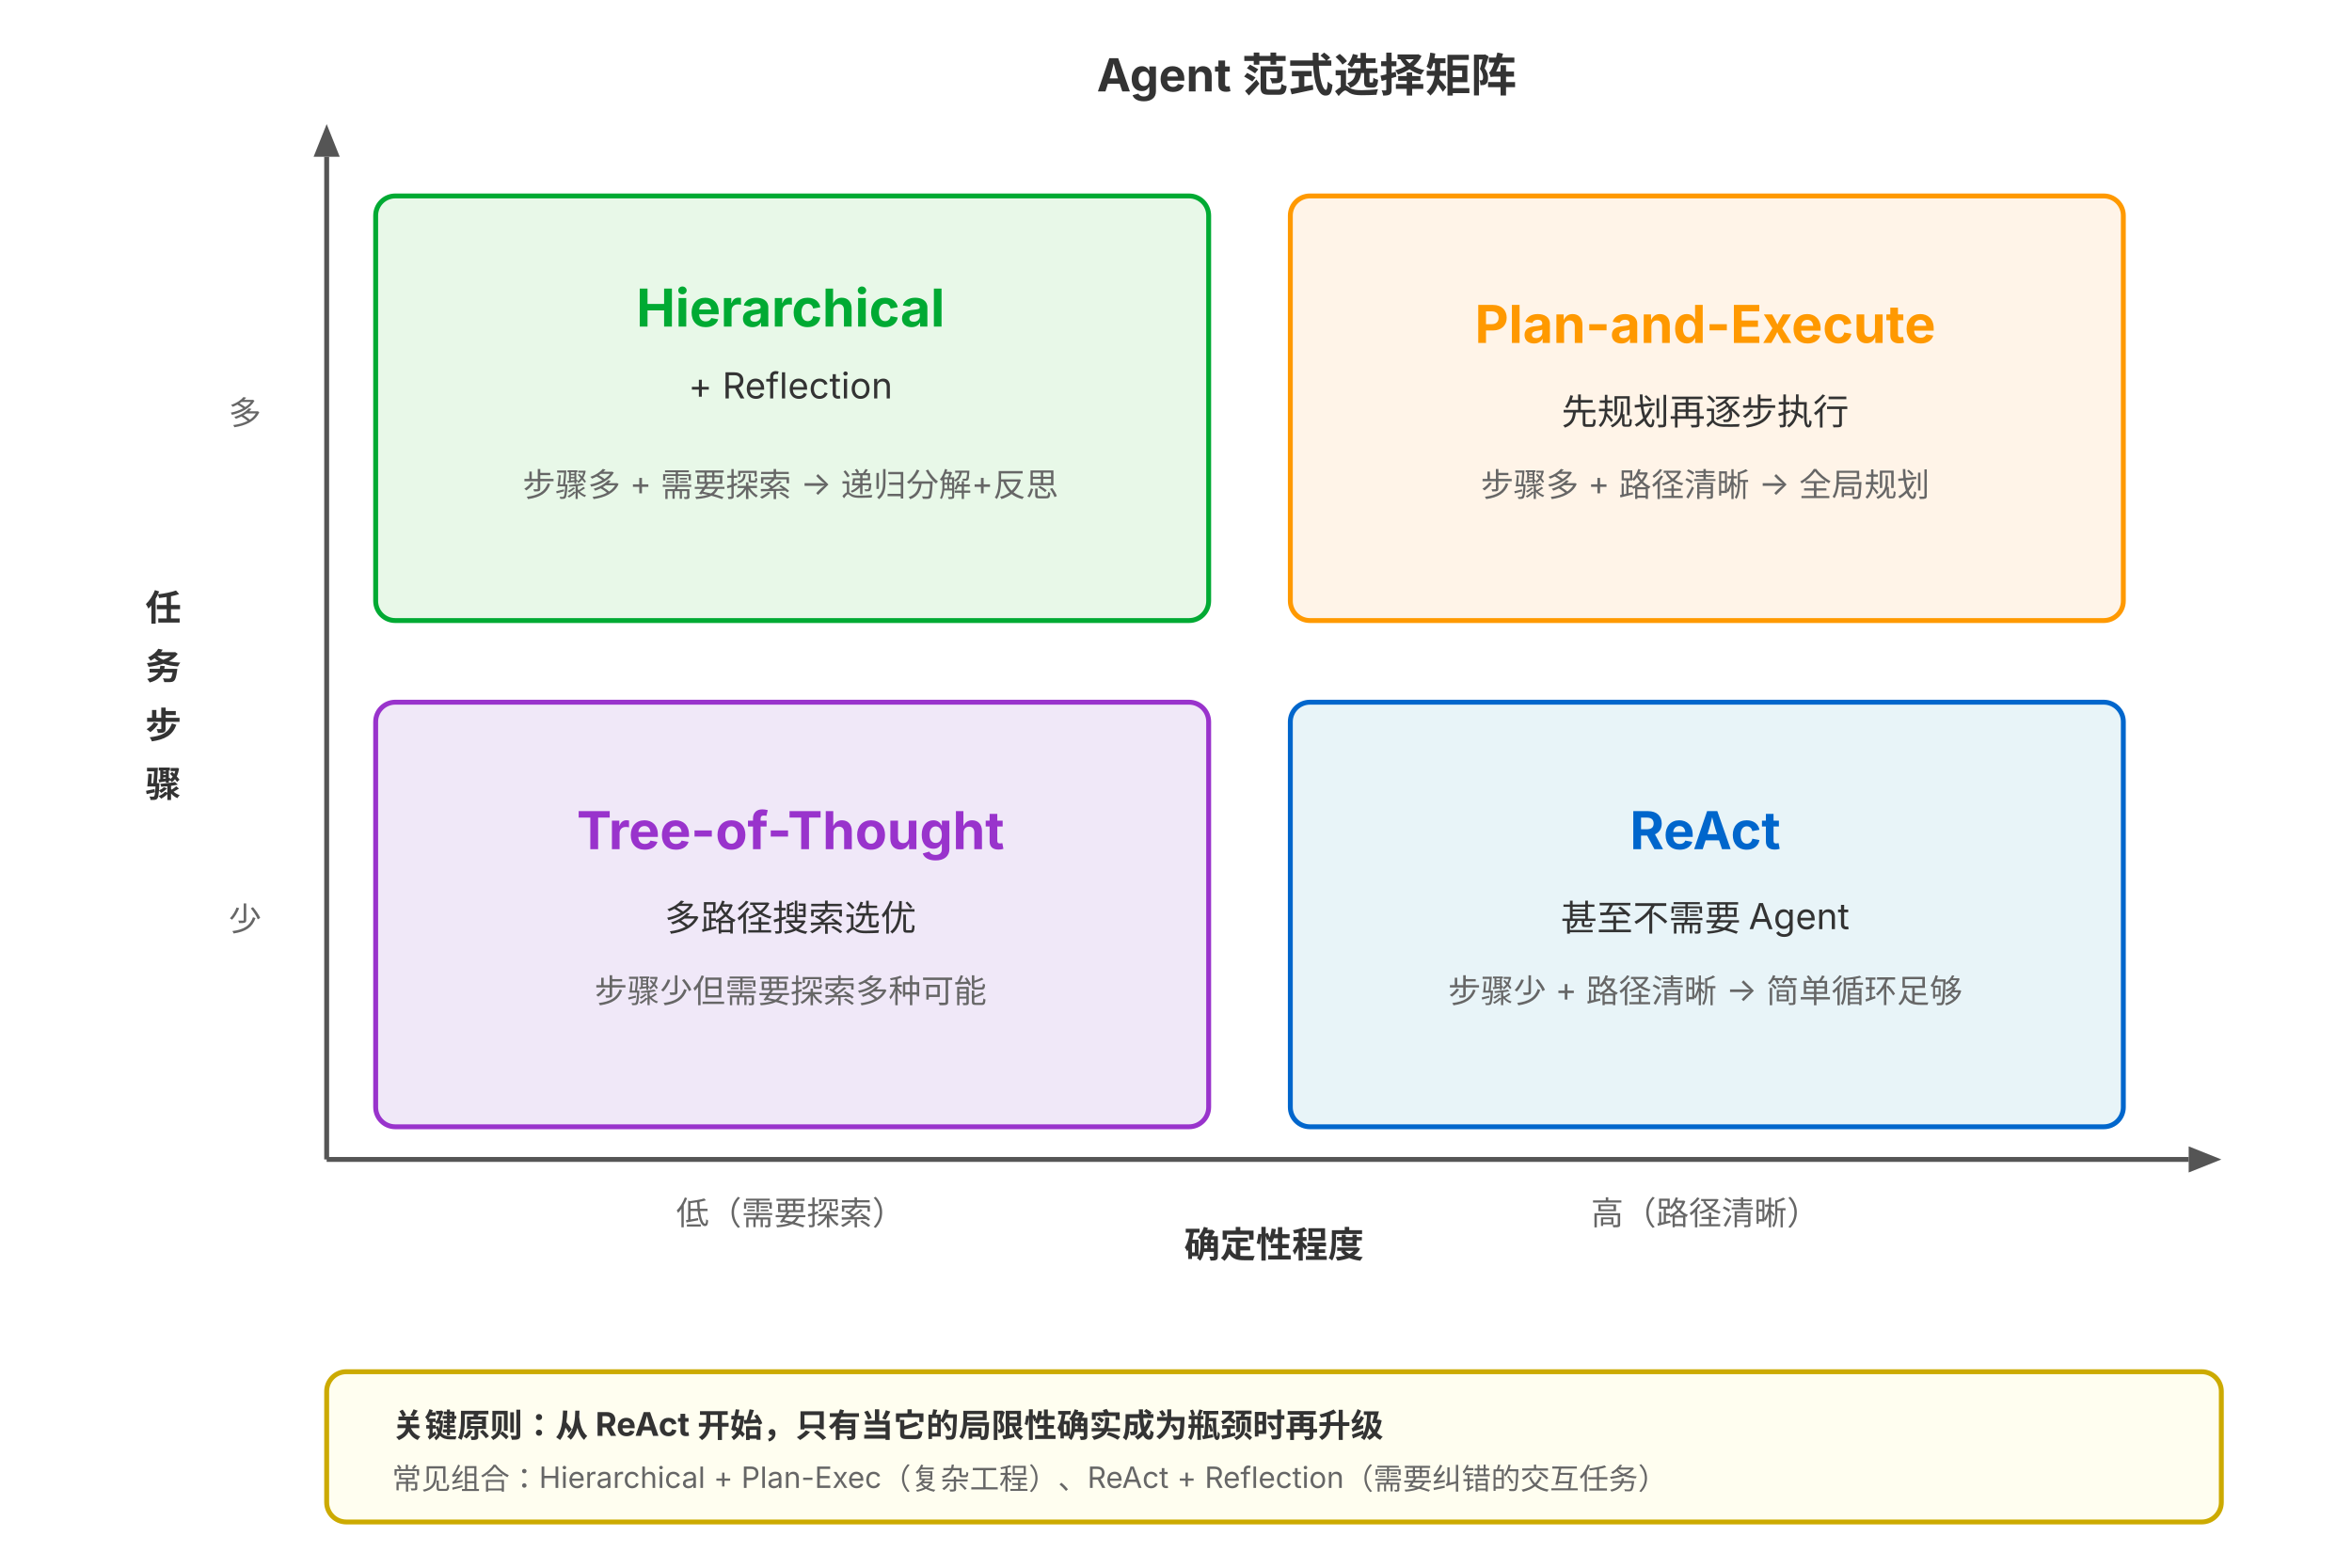
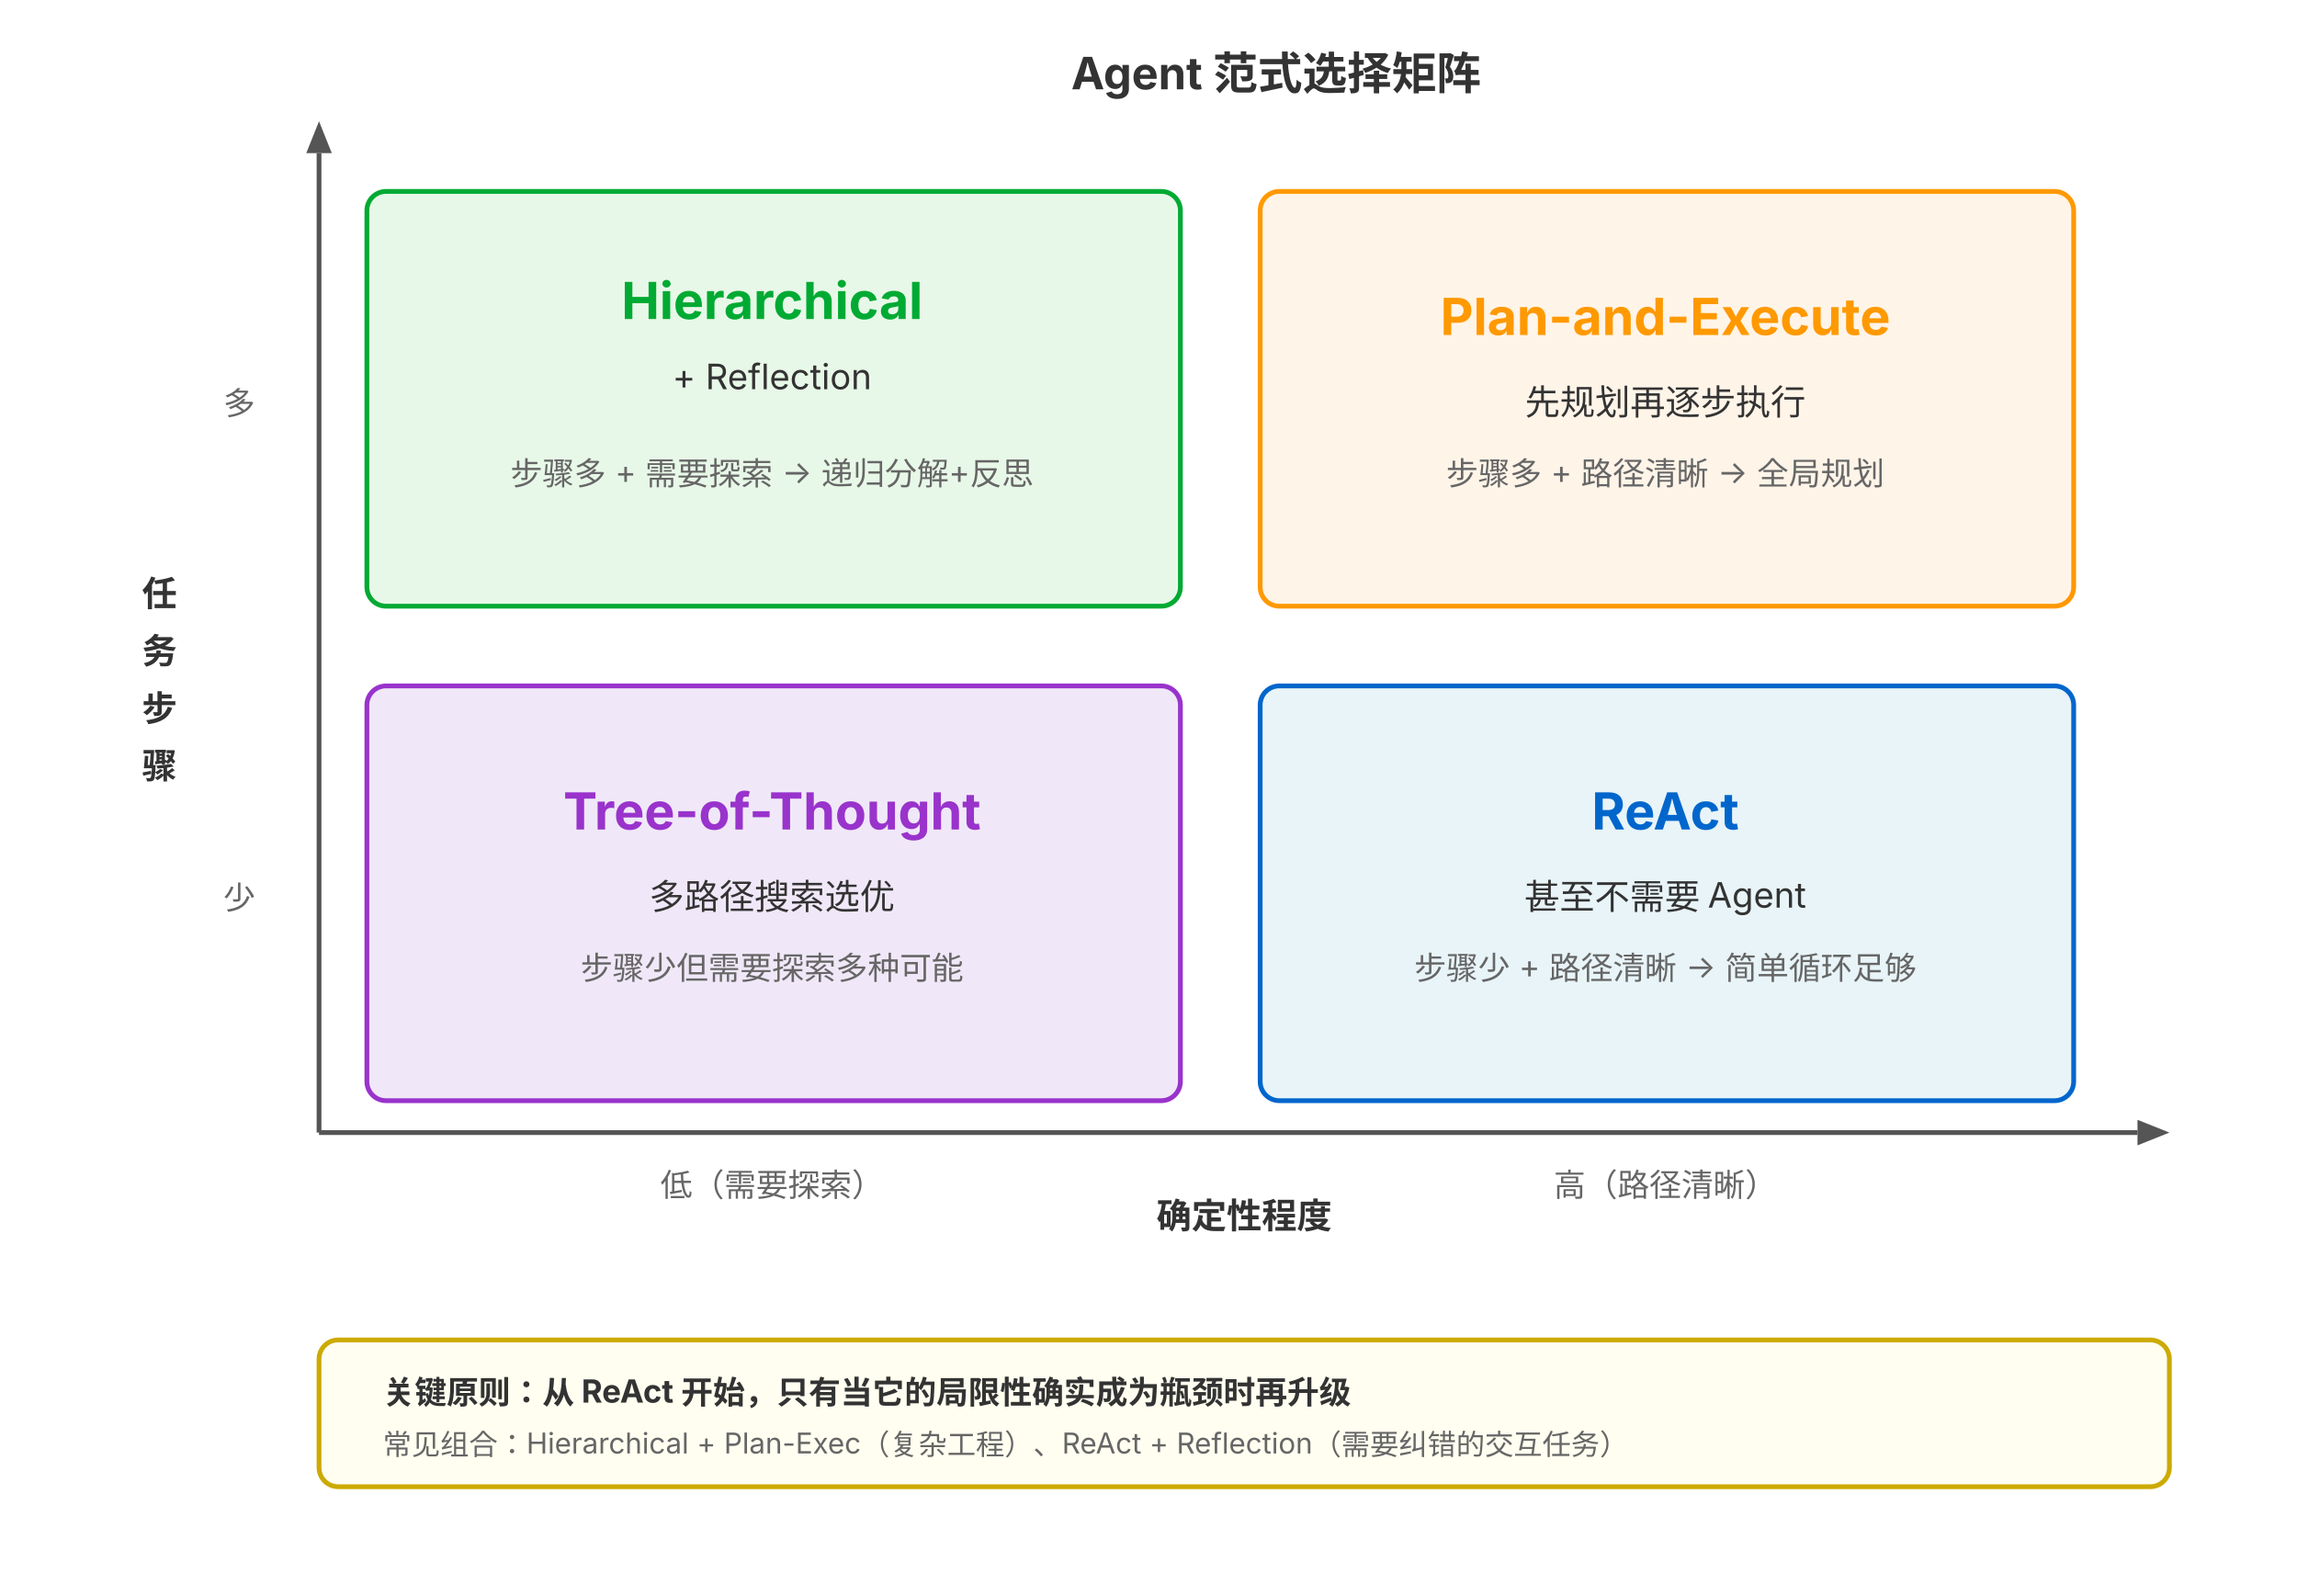
- <svg xmlns="http://www.w3.org/2000/svg" viewBox="0 0 720 480" font-family="system-ui, -apple-system, 'PingFang SC', sans-serif">
+ <svg xmlns="http://www.w3.org/2000/svg" viewBox="0 0 720 500" font-family="system-ui, -apple-system, 'PingFang SC', sans-serif">
  <text x="400" y="28" font-size="14" font-weight="bold" text-anchor="middle" fill="#333">Agent 范式选择矩阵</text>
  <rect x="115" y="60" width="255" height="130" rx="6" fill="#e8f8e8" stroke="#00aa33" stroke-width="1.5" />
  <text x="242" y="100" font-size="16" font-weight="bold" text-anchor="middle" fill="#00aa33">Hierarchical</text>
  <text x="242" y="122" font-size="11" text-anchor="middle" fill="#333">+ Reflection</text>
  <text x="242" y="152" font-size="10" text-anchor="middle" fill="#666">步骤多 + 需要探索 → 递归分解+反思</text>
  <rect x="395" y="60" width="255" height="130" rx="6" fill="#fff4e8" stroke="#ff9900" stroke-width="1.5" />
  <text x="522" y="105" font-size="16" font-weight="bold" text-anchor="middle" fill="#ff9900">Plan-and-Execute</text>
  <text x="522" y="130" font-size="11" text-anchor="middle" fill="#333">先规划再逐步执行</text>
  <text x="522" y="152" font-size="10" text-anchor="middle" fill="#666">步骤多 + 路径清晰 → 全局规划</text>
  <rect x="115" y="215" width="255" height="130" rx="6" fill="#f0e8f8" stroke="#9933cc" stroke-width="1.5" />
  <text x="242" y="260" font-size="16" font-weight="bold" text-anchor="middle" fill="#9933cc">Tree-of-Thought</text>
  <text x="242" y="285" font-size="11" text-anchor="middle" fill="#333">多路径搜索选优</text>
  <text x="242" y="307" font-size="10" text-anchor="middle" fill="#666">步骤少但需要探索多种可能</text>
  <rect x="395" y="215" width="255" height="130" rx="6" fill="#e8f4f8" stroke="#0066cc" stroke-width="1.5" />
  <text x="522" y="260" font-size="16" font-weight="bold" text-anchor="middle" fill="#0066cc">ReAct</text>
  <text x="522" y="285" font-size="11" text-anchor="middle" fill="#333">甚至不需要 Agent</text>
  <text x="522" y="307" font-size="10" text-anchor="middle" fill="#666">步骤少 + 路径清晰 → 简单循环足够</text>
  <line x1="100" y1="355" x2="670" y2="355" stroke="#555" stroke-width="1.5" />
  <polygon points="670,351 680,355 670,359" fill="#555" />
  <text x="390" y="385" font-size="11" font-weight="bold" text-anchor="middle" fill="#333">确定性程度</text>
  <text x="242" y="375" font-size="10" text-anchor="middle" fill="#666">低（需要探索）</text>
  <text x="522" y="375" font-size="10" text-anchor="middle" fill="#666">高（路径清晰）</text>
  <line x1="100" y1="355" x2="100" y2="48" stroke="#555" stroke-width="1.5" />
  <polygon points="96,48 100,38 104,48" fill="#555" />
  <text x="50" y="190" font-size="11" font-weight="bold" text-anchor="middle" fill="#333">任</text>
  <text x="50" y="208" font-size="11" font-weight="bold" text-anchor="middle" fill="#333">务</text>
  <text x="50" y="226" font-size="11" font-weight="bold" text-anchor="middle" fill="#333">步</text>
  <text x="50" y="244" font-size="11" font-weight="bold" text-anchor="middle" fill="#333">骤</text>
  <text x="80" y="285" font-size="10" text-anchor="end" fill="#666">少</text>
  <text x="80" y="130" font-size="10" text-anchor="end" fill="#666">多</text>
  <rect x="100" y="420" width="580" height="46" rx="6" fill="#fffef0" stroke="#ccaa00" stroke-width="1.5" />
  <text x="120" y="440" font-size="10" font-weight="bold" fill="#333">关键原则：从 ReAct 开始，只有当它的局限性确实成为瓶颈时再升级</text>
  <text x="120" y="456" font-size="9" fill="#666">常见组合：Hierarchical + Plan-Exec（复杂工程）、ReAct + Reflection（需要纠错的交互任务）</text>
</svg>
